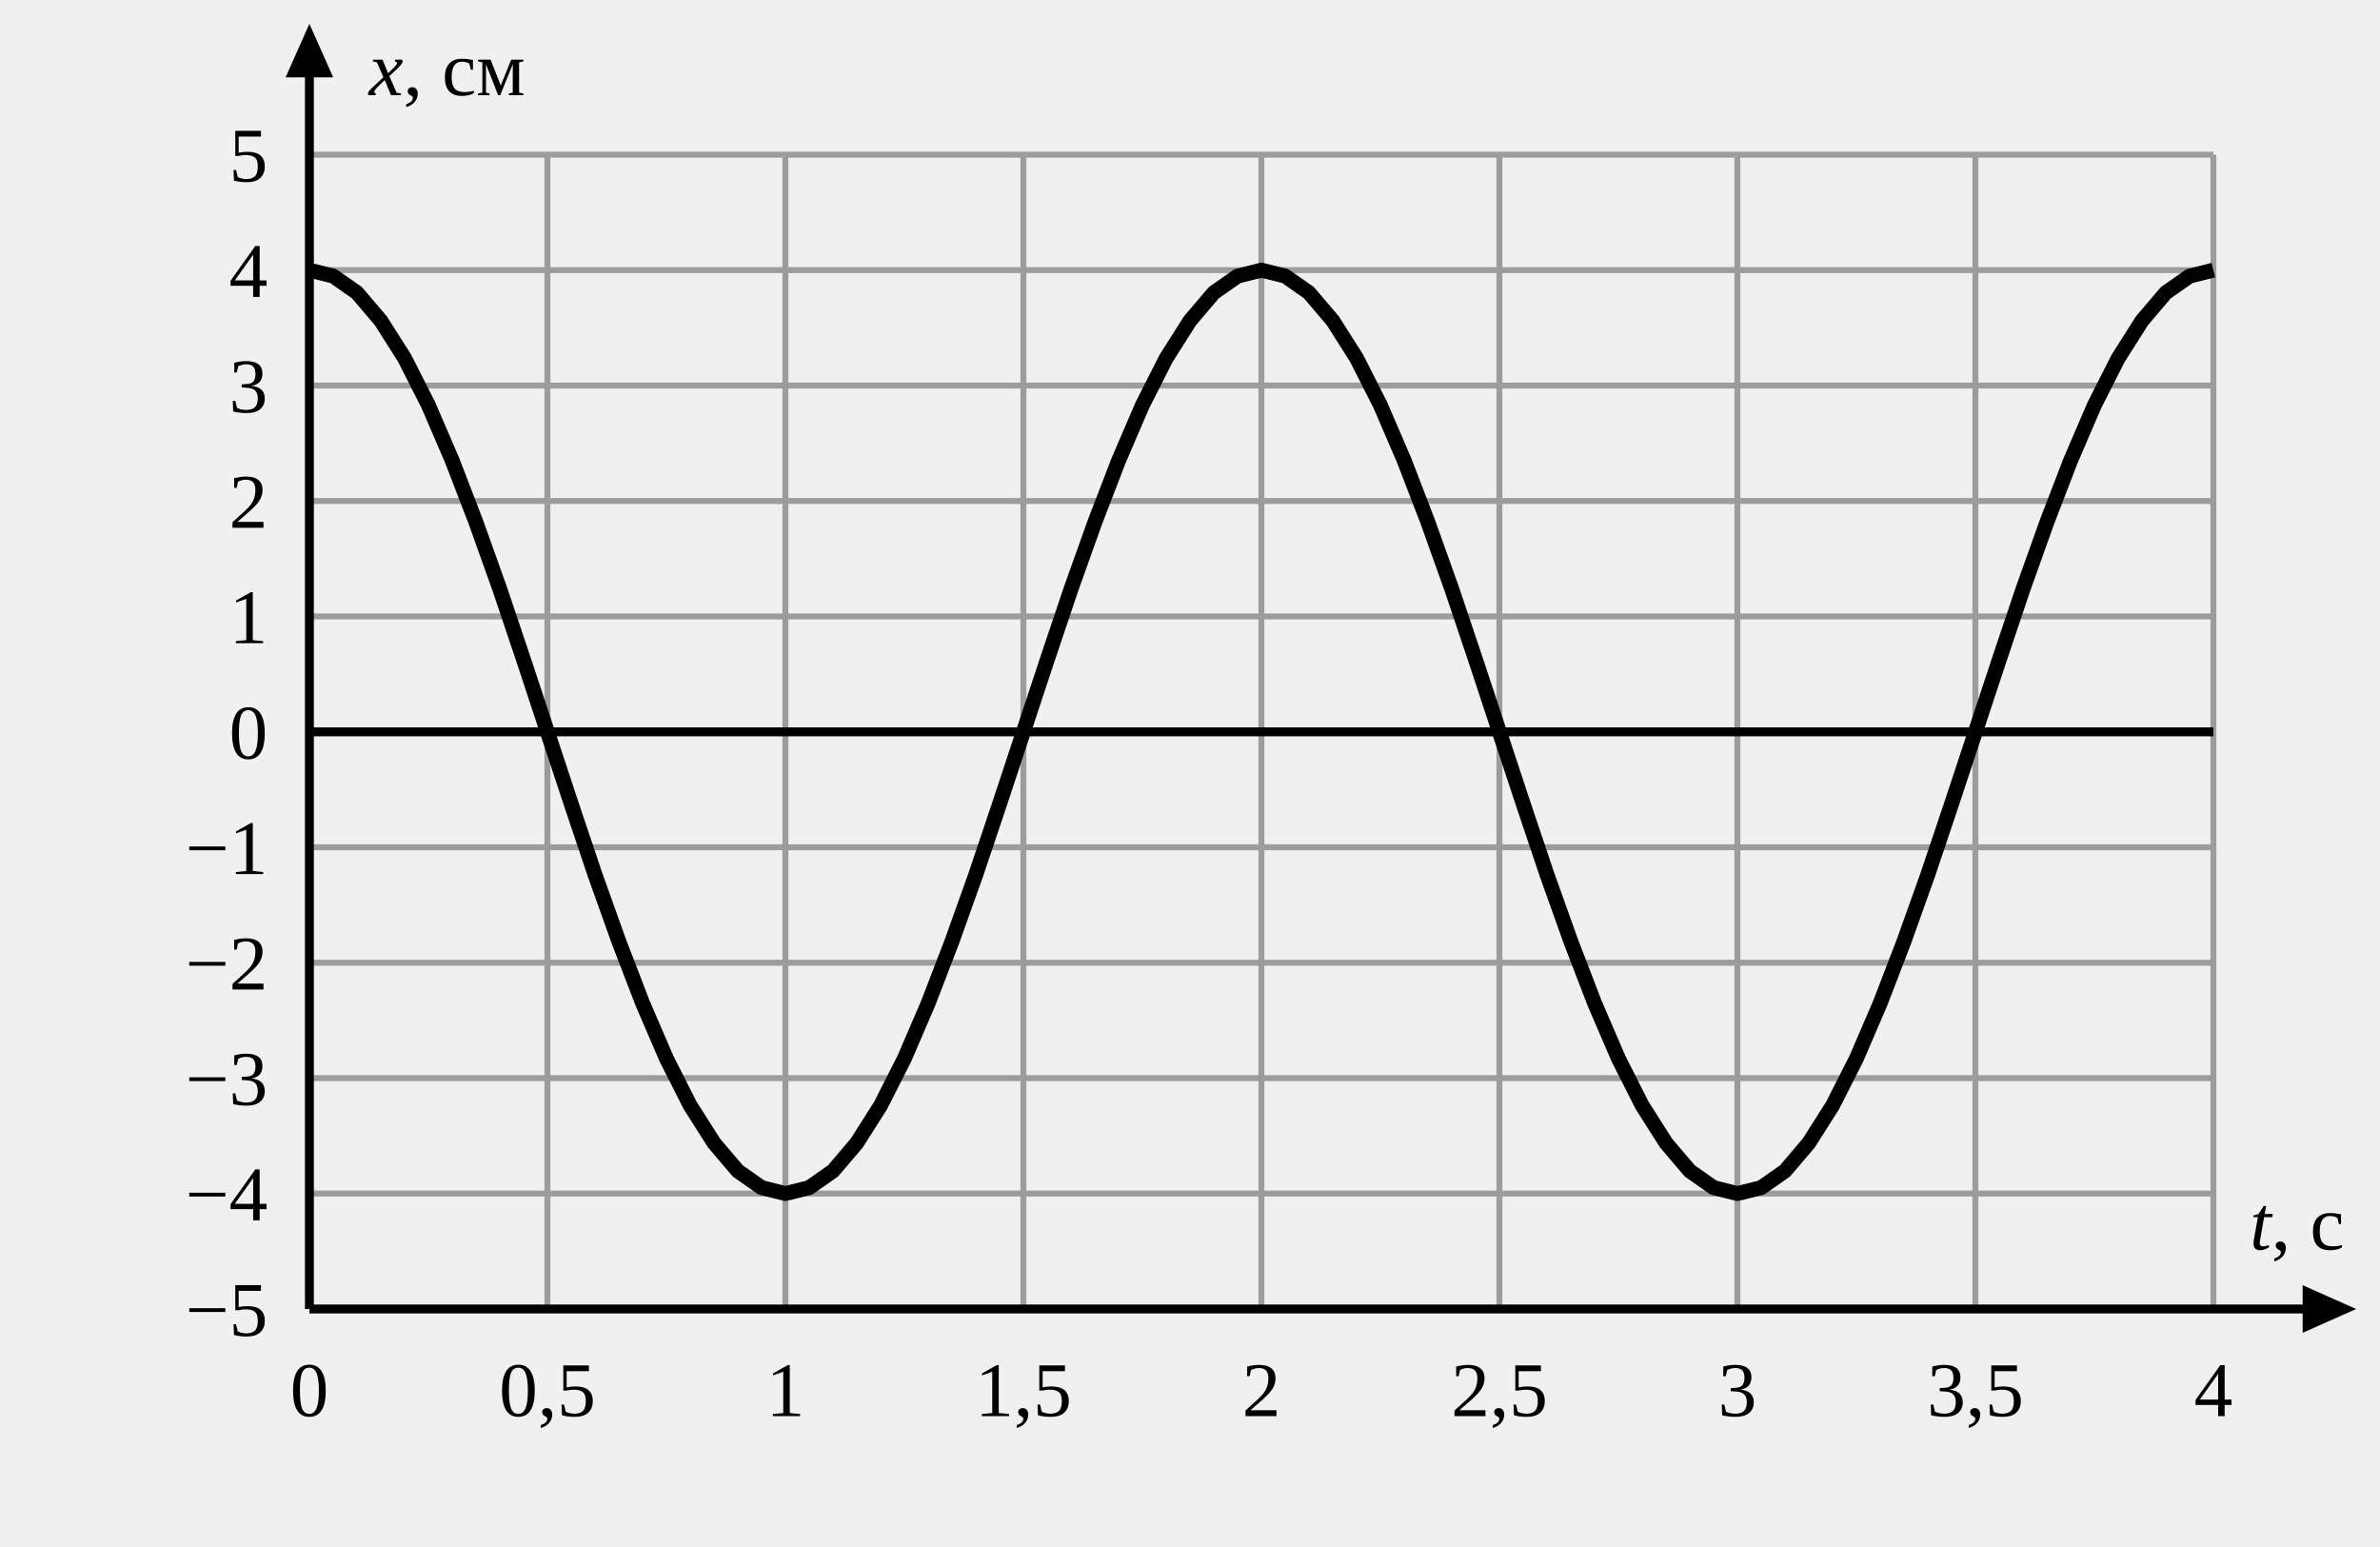
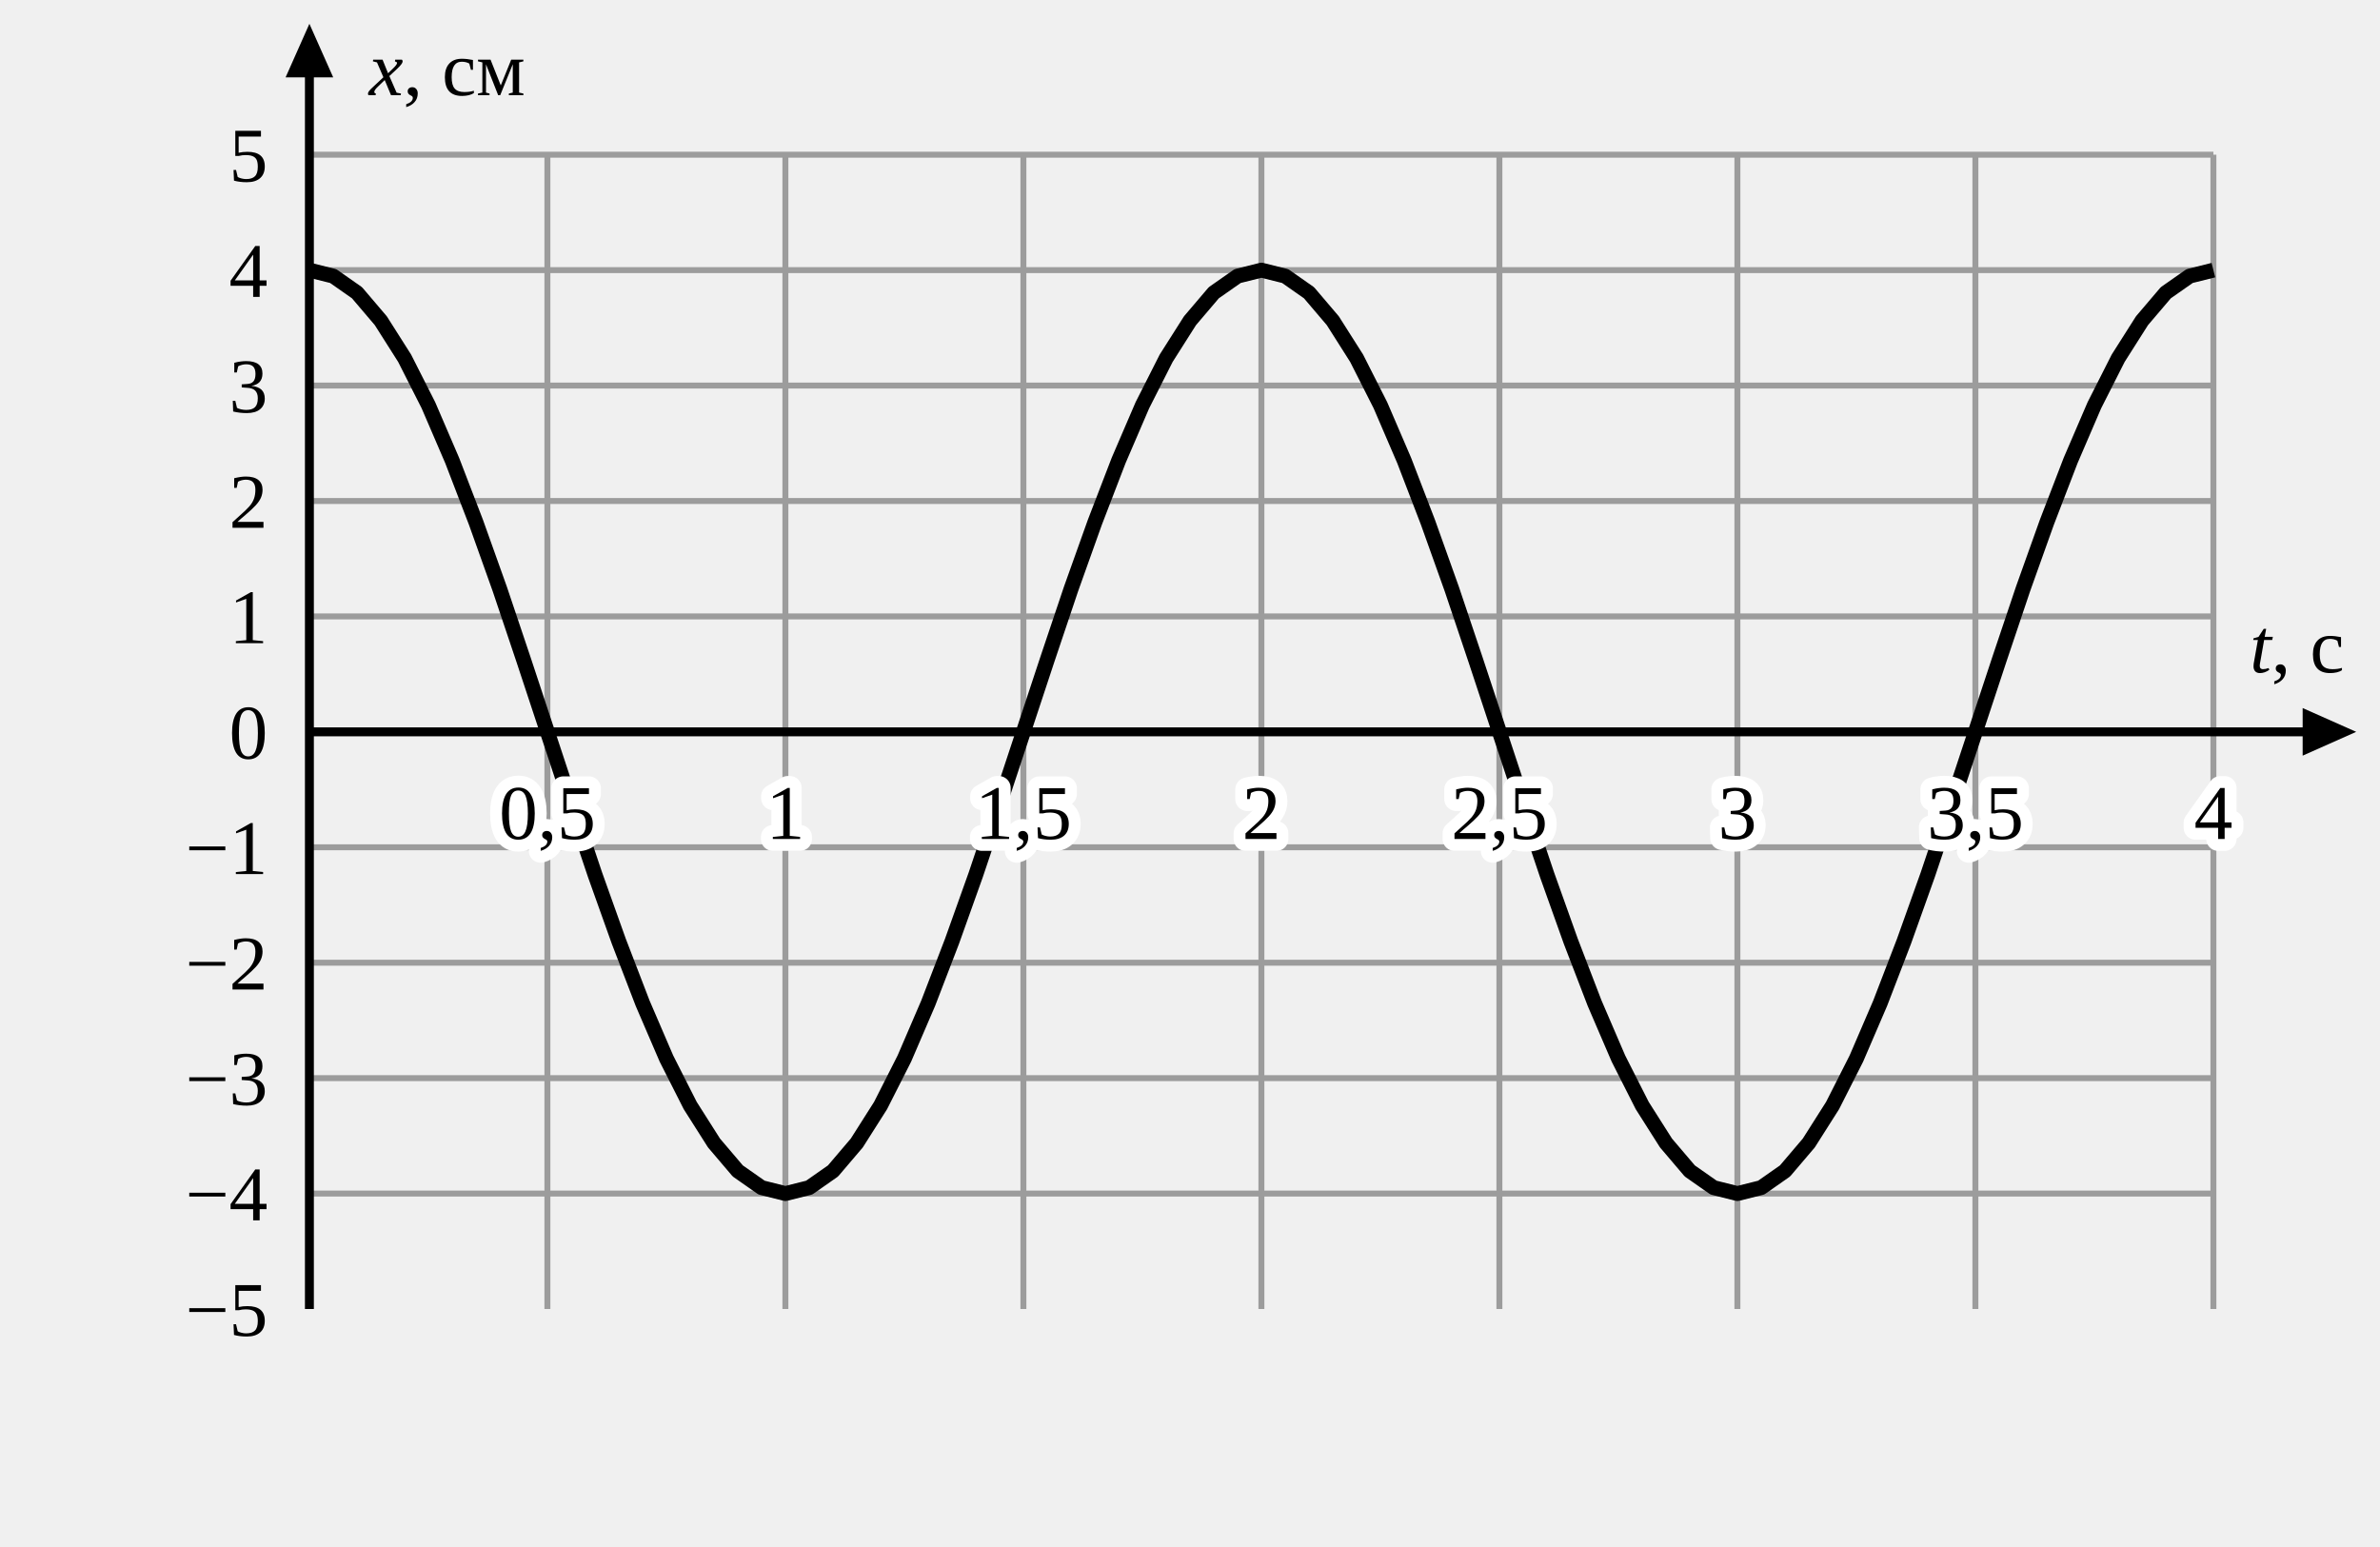
<svg xmlns="http://www.w3.org/2000/svg" viewBox="0 0 400 260" width="400" height="260" class="fig-svg" font-size="13" fill="none" stroke="currentColor">
  <path class="fig-grid" stroke-width="1" opacity="0.35" d="M92 26V220 M132 26V220 M172 26V220 M212 26V220 M252 26V220 M292 26V220 M332 26V220 M372 26V220 M52 200.6H372 M52 181.2H372 M52 161.8H372 M52 142.4H372 M52 123H372 M52 103.6H372 M52 84.2H372 M52 64.8H372 M52 45.4H372 M52 26H372" />
-   <path class="fig-axis" stroke-width="1.5" d="M52 220H392M52 220V8" />
-   <path class="fig-axis" fill="currentColor" stroke="none" d="M396 220l-9 -4v8zM52 4l-4 9h8z" />
-   <path class="fig-axis" stroke-width="1.5" d="M52 123H372" />
+   <path class="fig-axis" stroke-width="1.5" d="M52 123H392M52 220V8" />
+   <path class="fig-axis" fill="currentColor" stroke="none" d="M396 123l-9 -4v8zM52 4l-4 9h8z" />
  <g class="fig-text" fill="currentColor" stroke="none">
-     <text x="52" y="238" text-anchor="middle">0</text>
-     <text x="92" y="238" text-anchor="middle">0,5</text>
-     <text x="132" y="238" text-anchor="middle">1</text>
-     <text x="172" y="238" text-anchor="middle">1,5</text>
-     <text x="212" y="238" text-anchor="middle">2</text>
-     <text x="252" y="238" text-anchor="middle">2,5</text>
-     <text x="292" y="238" text-anchor="middle">3</text>
-     <text x="332" y="238" text-anchor="middle">3,5</text>
-     <text x="372" y="238" text-anchor="middle">4</text>
    <text x="45" y="224.5" text-anchor="end">−5</text>
    <text x="45" y="205.1" text-anchor="end">−4</text>
    <text x="45" y="185.7" text-anchor="end">−3</text>
    <text x="45" y="166.3" text-anchor="end">−2</text>
    <text x="45" y="146.9" text-anchor="end">−1</text>
    <text x="45" y="127.5" text-anchor="end">0</text>
    <text x="45" y="108.1" text-anchor="end">1</text>
    <text x="45" y="88.7" text-anchor="end">2</text>
    <text x="45" y="69.3" text-anchor="end">3</text>
    <text x="45" y="49.9" text-anchor="end">4</text>
    <text x="45" y="30.5" text-anchor="end">5</text>
-     <text x="394" y="210" text-anchor="end">
+     <text x="394" y="113" text-anchor="end">
      <tspan font-style="italic">t</tspan>, с</text>
    <text x="62" y="16">
      <tspan font-style="italic">x</tspan>, см</text>
  </g>
  <polyline class="fig-line" stroke-width="2.5" stroke-linejoin="round" points="52,45.4 56,46.4 60,49.2 64,53.9 68,60.2 72,68.1 76,77.4 80,87.8 84,99 88,110.9 92,123 96,135.1 100,147 104,158.2 108,168.6 112,177.9 116,185.8 120,192.1 124,196.8 128,199.6 132,200.6 136,199.6 140,196.8 144,192.1 148,185.8 152,177.9 156,168.6 160,158.2 164,147 168,135.1 172,123 176,110.9 180,99 184,87.8 188,77.4 192,68.1 196,60.2 200,53.9 204,49.2 208,46.4 212,45.4 216,46.4 220,49.2 224,53.9 228,60.2 232,68.1 236,77.4 240,87.8 244,99 248,110.9 252,123 256,135.1 260,147 264,158.2 268,168.6 272,177.9 276,185.8 280,192.1 284,196.8 288,199.6 292,200.6 296,199.6 300,196.8 304,192.1 308,185.8 312,177.9 316,168.6 320,158.2 324,147 328,135.1 332,123 336,110.9 340,99 344,87.8 348,77.4 352,68.1 356,60.2 360,53.9 364,49.2 368,46.4 372,45.4" />
+   <g class="fig-text fig-halo" fill="currentColor" stroke="white" stroke-width="4" stroke-linejoin="round" paint-order="stroke">
+     <text x="92" y="141" text-anchor="middle">0,5</text>
+     <text x="132" y="141" text-anchor="middle">1</text>
+     <text x="172" y="141" text-anchor="middle">1,5</text>
+     <text x="212" y="141" text-anchor="middle">2</text>
+     <text x="252" y="141" text-anchor="middle">2,5</text>
+     <text x="292" y="141" text-anchor="middle">3</text>
+     <text x="332" y="141" text-anchor="middle">3,5</text>
+     <text x="372" y="141" text-anchor="middle">4</text>
+   </g>
</svg>
